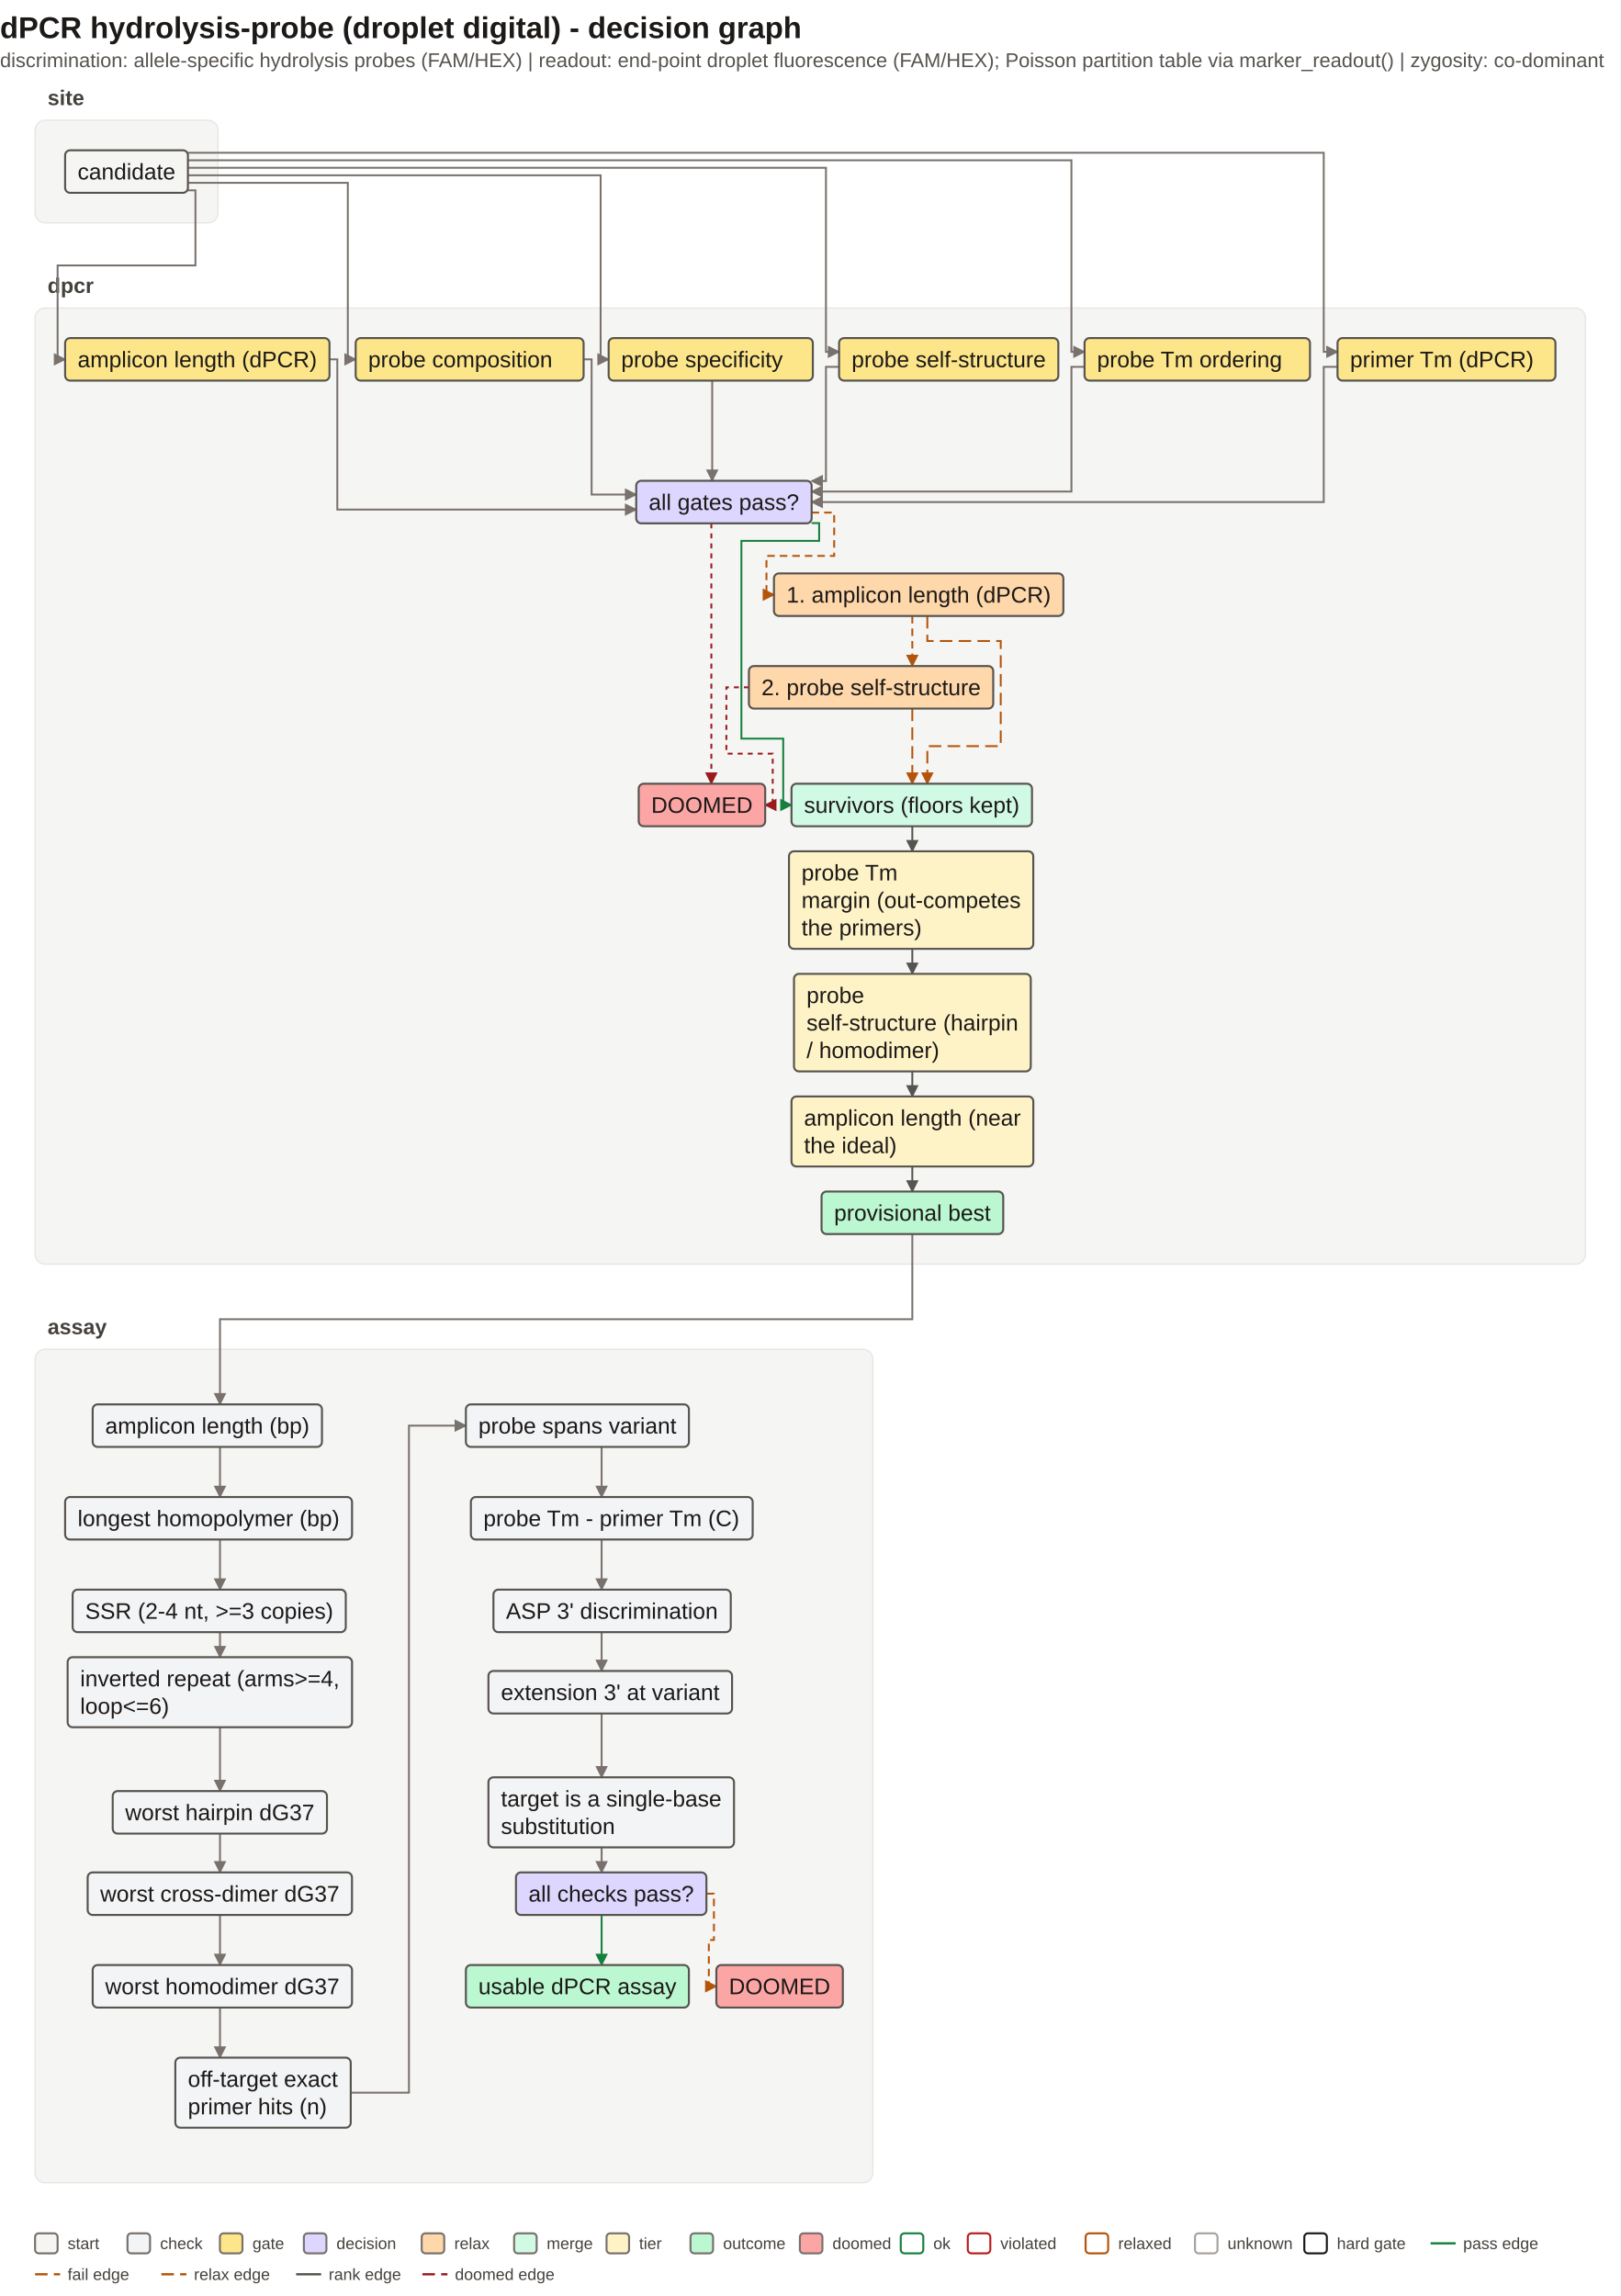
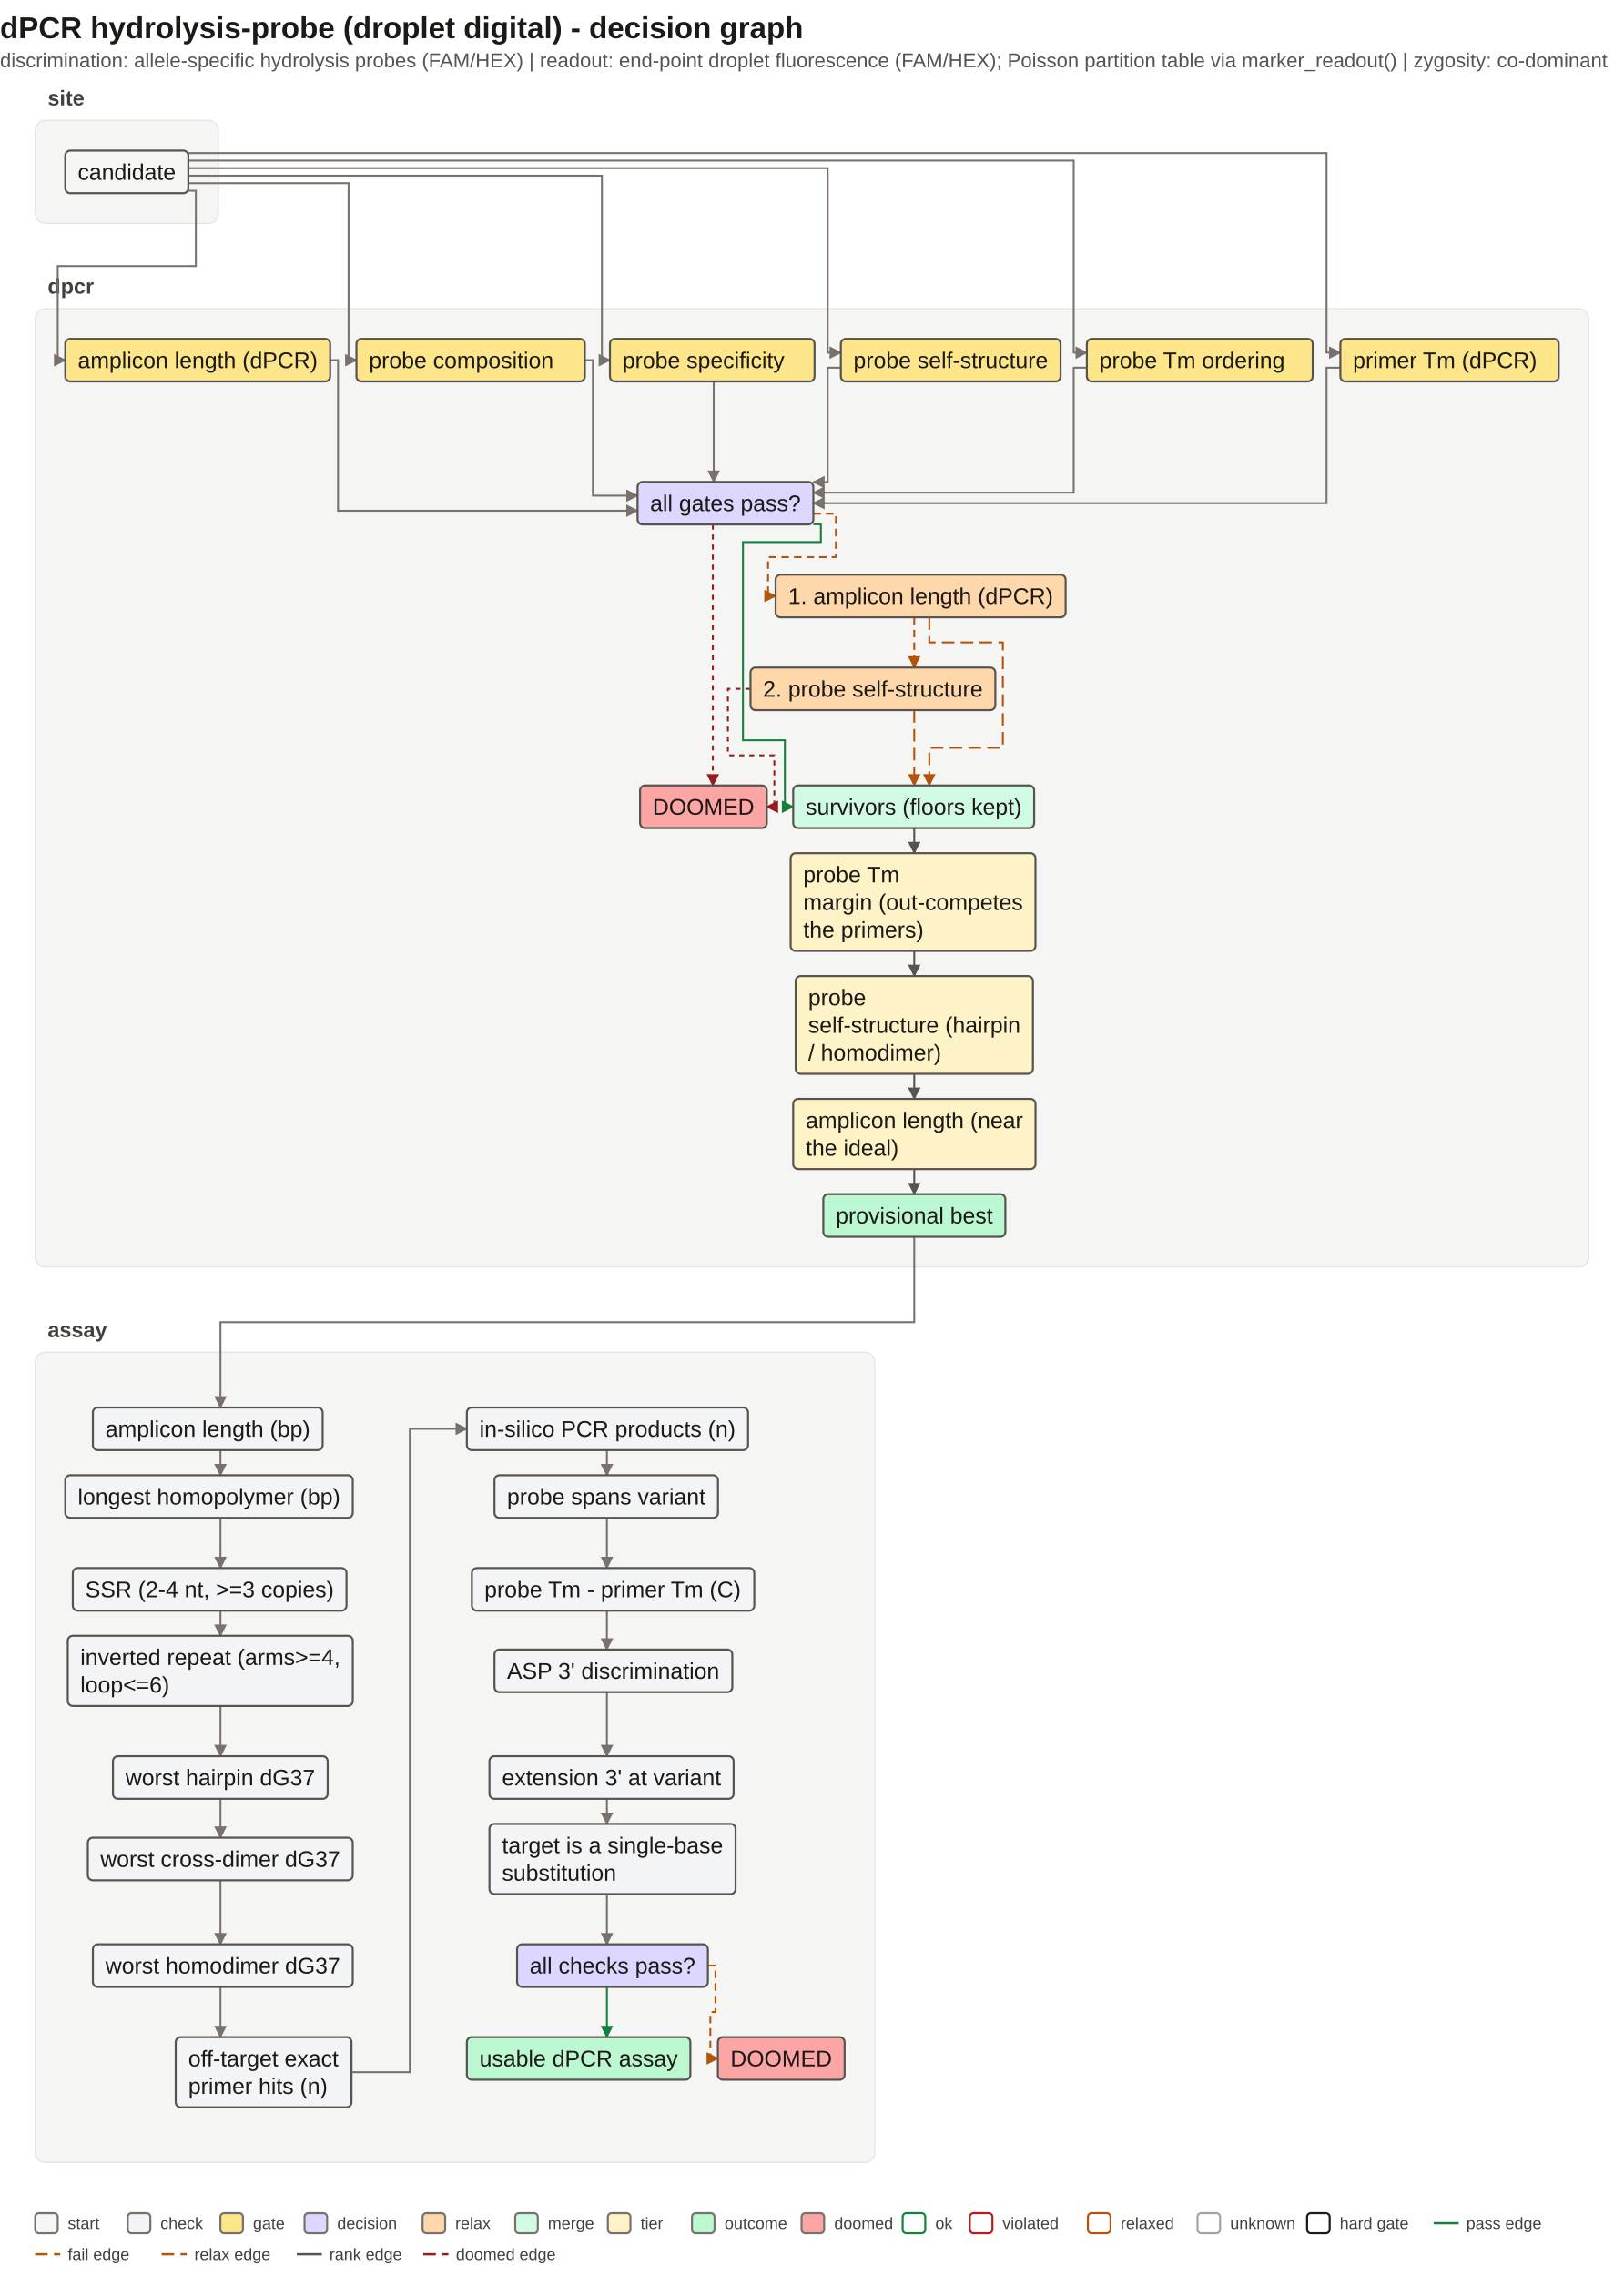
- <svg xmlns="http://www.w3.org/2000/svg" version="1.1" width="647.005" height="916.68" viewBox="0 0 647.005 916.68">
+ <svg xmlns="http://www.w3.org/2000/svg" version="1.1" width="647.005" height="906.68" viewBox="0 0 647.005 906.68">
  <defs>
    <marker id="arrow-flow" viewBox="0 0 10 10" refX="9" refY="5" markerWidth="5" markerHeight="5" markerUnits="userSpaceOnUse" orient="auto-start-reverse">
      <path d="M 0 0 L 10 5 L 0 10 z" fill="#78716C" />
    </marker>
    <marker id="arrow-pass" viewBox="0 0 10 10" refX="9" refY="5" markerWidth="5" markerHeight="5" markerUnits="userSpaceOnUse" orient="auto-start-reverse">
      <path d="M 0 0 L 10 5 L 0 10 z" fill="#15803D" />
    </marker>
    <marker id="arrow-fail" viewBox="0 0 10 10" refX="9" refY="5" markerWidth="5" markerHeight="5" markerUnits="userSpaceOnUse" orient="auto-start-reverse">
      <path d="M 0 0 L 10 5 L 0 10 z" fill="#B45409" />
    </marker>
    <marker id="arrow-relax" viewBox="0 0 10 10" refX="9" refY="5" markerWidth="5" markerHeight="5" markerUnits="userSpaceOnUse" orient="auto-start-reverse">
      <path d="M 0 0 L 10 5 L 0 10 z" fill="#B45309" />
    </marker>
    <marker id="arrow-doomed" viewBox="0 0 10 10" refX="9" refY="5" markerWidth="5" markerHeight="5" markerUnits="userSpaceOnUse" orient="auto-start-reverse">
      <path d="M 0 0 L 10 5 L 0 10 z" fill="#991B1B" />
    </marker>
    <marker id="arrow-check" viewBox="0 0 10 10" refX="9" refY="5" markerWidth="5" markerHeight="5" markerUnits="userSpaceOnUse" orient="auto-start-reverse">
      <path d="M 0 0 L 10 5 L 0 10 z" fill="#78716C" />
    </marker>
    <marker id="arrow-rank" viewBox="0 0 10 10" refX="9" refY="5" markerWidth="5" markerHeight="5" markerUnits="userSpaceOnUse" orient="auto-start-reverse">
      <path d="M 0 0 L 10 5 L 0 10 z" fill="#57534E" />
    </marker>
  </defs>
-   <rect x="0" y="0" width="647.005" height="916.68" fill="#FFFFFF" />
+   <rect x="0" y="0" width="647.005" height="906.68" fill="#FFFFFF" />
  <text x="0" y="15.2" text-anchor="start" font-family="Liberation Sans, Arial, Helvetica, sans-serif" font-size="12" fill="#1C1917" font-weight="bold">
    <tspan x="0" y="15.2">dPCR hydrolysis-probe (droplet digital) - decision graph</tspan>
  </text>
  <text x="0" y="26.8" text-anchor="start" font-family="Liberation Sans, Arial, Helvetica, sans-serif" font-size="8" fill="#57534E">
    <tspan x="0" y="26.8">discrimination: allele-specific hydrolysis probes (FAM/HEX) | readout: end-point droplet fluorescence (FAM/HEX); Poisson partition table via marker_readout() | zygosity: co-dominant</tspan>
  </text>
  <rect x="14" y="48" width="73.032" height="40.98" rx="4" fill="#F5F5F4" stroke="#E7E5E4" stroke-width="0.5" />
  <text x="19" y="41.975" text-anchor="start" font-family="Liberation Sans, Arial, Helvetica, sans-serif" font-size="8.5" fill="#44403C" font-weight="bold">
    <tspan x="19" y="41.975">site</tspan>
  </text>
  <rect x="14" y="122.98" width="619.005" height="381.72" rx="4" fill="#F5F5F4" stroke="#E7E5E4" stroke-width="0.5" />
  <text x="19" y="116.955" text-anchor="start" font-family="Liberation Sans, Arial, Helvetica, sans-serif" font-size="8.5" fill="#44403C" font-weight="bold">
    <tspan x="19" y="116.955">dpcr</tspan>
  </text>
-   <rect x="14" y="538.7" width="334.5" height="332.78" rx="4" fill="#F5F5F4" stroke="#E7E5E4" stroke-width="0.5" />
+   <rect x="14" y="538.7" width="334.5" height="322.78" rx="4" fill="#F5F5F4" stroke="#E7E5E4" stroke-width="0.5" />
  <text x="19" y="532.675" text-anchor="start" font-family="Liberation Sans, Arial, Helvetica, sans-serif" font-size="8.5" fill="#44403C" font-weight="bold">
    <tspan x="19" y="532.675">assay</tspan>
  </text>
  <path d="M75.032 72.99 L138.871 72.99 L138.871 143.47 L142 143.47" fill="none" stroke="#78716C" stroke-width="0.75" stroke-linejoin="miter" stroke-linecap="butt" marker-end="url(#arrow-flow)" />
  <path d="M75.032 69.99 L239.8 69.99 L239.8 143.47 L243 143.47" fill="none" stroke="#78716C" stroke-width="0.75" stroke-linejoin="miter" stroke-linecap="butt" marker-end="url(#arrow-flow)" />
  <path d="M75.032 66.99 L329.76 66.99 L329.76 140.47 L335 140.47" fill="none" stroke="#78716C" stroke-width="0.75" stroke-linejoin="miter" stroke-linecap="butt" marker-end="url(#arrow-flow)" />
  <path d="M75.032 63.99 L427.766 63.99 L427.766 140.47 L433 140.47" fill="none" stroke="#78716C" stroke-width="0.75" stroke-linejoin="miter" stroke-linecap="butt" marker-end="url(#arrow-flow)" />
  <path d="M75.032 60.99 L528.501 60.99 L528.501 140.47 L534 140.47" fill="none" stroke="#78716C" stroke-width="0.75" stroke-linejoin="miter" stroke-linecap="butt" marker-end="url(#arrow-flow)" />
  <path d="M75.032 75.99 L78.032 75.99 L78.032 105.98 L23 105.98 L23 143.47 L26 143.47" fill="none" stroke="#78716C" stroke-width="0.75" stroke-linejoin="miter" stroke-linecap="butt" marker-end="url(#arrow-flow)" />
  <path d="M233 143.47 L236.2 143.47 L236.2 197.45 L254 197.45" fill="none" stroke="#78716C" stroke-width="0.75" stroke-linejoin="miter" stroke-linecap="butt" marker-end="url(#arrow-flow)" />
  <path d="M284.343 151.96 L284.343 191.96" fill="none" stroke="#78716C" stroke-width="0.75" stroke-linejoin="miter" stroke-linecap="butt" marker-end="url(#arrow-flow)" />
  <path d="M335 146.47 L329.76 146.47 L329.76 192.05 L324.038 192.05" fill="none" stroke="#78716C" stroke-width="0.75" stroke-linejoin="miter" stroke-linecap="butt" marker-end="url(#arrow-flow)" />
  <path d="M433 146.47 L427.766 146.47 L427.766 196.25 L324.038 196.25" fill="none" stroke="#78716C" stroke-width="0.75" stroke-linejoin="miter" stroke-linecap="butt" marker-end="url(#arrow-flow)" />
  <path d="M534 146.47 L528.501 146.47 L528.501 200.45 L324.038 200.45" fill="none" stroke="#78716C" stroke-width="0.75" stroke-linejoin="miter" stroke-linecap="butt" marker-end="url(#arrow-flow)" />
  <path d="M131.542 143.47 L134.671 143.47 L134.671 203.45 L254 203.45" fill="none" stroke="#78716C" stroke-width="0.75" stroke-linejoin="miter" stroke-linecap="butt" marker-end="url(#arrow-flow)" />
  <path d="M364.231 245.92 L364.231 265.92" fill="none" stroke="#B45409" stroke-width="0.75" stroke-linejoin="miter" stroke-linecap="butt" stroke-dasharray="3 2" marker-end="url(#arrow-fail)" />
  <path d="M324.038 204.65 L333.038 204.65 L333.038 221.94 L306 221.94 L306 237.43 L309 237.43" fill="none" stroke="#B45409" stroke-width="0.75" stroke-linejoin="miter" stroke-linecap="butt" stroke-dasharray="3 2" marker-end="url(#arrow-fail)" />
  <path d="M370.231 245.92 L370.231 255.92 L399.539 255.92 L399.539 297.9 L370.231 297.9 L370.231 312.9" fill="none" stroke="#B45309" stroke-width="0.75" stroke-linejoin="miter" stroke-linecap="butt" stroke-dasharray="5 2.5" marker-end="url(#arrow-relax)" />
  <path d="M364.231 282.9 L364.231 312.9" fill="none" stroke="#B45309" stroke-width="0.75" stroke-linejoin="miter" stroke-linecap="butt" stroke-dasharray="5 2.5" marker-end="url(#arrow-relax)" />
  <path d="M324.038 208.85 L327.038 208.85 L327.038 215.94 L296 215.94 L296 294.9 L312.7 294.9 L312.7 321.39 L316 321.39" fill="none" stroke="#15803D" stroke-width="0.75" stroke-linejoin="miter" stroke-linecap="butt" marker-end="url(#arrow-pass)" />
  <path d="M364.237 329.88 L364.237 339.88" fill="none" stroke="#57534E" stroke-width="0.75" stroke-linejoin="miter" stroke-linecap="butt" marker-end="url(#arrow-rank)" />
  <path d="M364.237 378.82 L364.237 388.82" fill="none" stroke="#57534E" stroke-width="0.75" stroke-linejoin="miter" stroke-linecap="butt" marker-end="url(#arrow-rank)" />
  <path d="M364.237 427.76 L364.237 437.76" fill="none" stroke="#57534E" stroke-width="0.75" stroke-linejoin="miter" stroke-linecap="butt" marker-end="url(#arrow-rank)" />
  <path d="M364.237 465.72 L364.237 475.72" fill="none" stroke="#57534E" stroke-width="0.75" stroke-linejoin="miter" stroke-linecap="butt" marker-end="url(#arrow-rank)" />
  <path d="M299 274.41 L290 274.41 L290 300.9 L308.5 300.9 L308.5 321.39 L305.5 321.39" fill="none" stroke="#991B1B" stroke-width="0.75" stroke-linejoin="miter" stroke-linecap="butt" stroke-dasharray="2 2" marker-end="url(#arrow-doomed)" />
  <path d="M284 208.94 L284 312.9" fill="none" stroke="#991B1B" stroke-width="0.75" stroke-linejoin="miter" stroke-linecap="butt" stroke-dasharray="2 2" marker-end="url(#arrow-doomed)" />
  <path d="M364.237 492.7 L364.237 526.7 L87.833 526.7 L87.833 560.7" fill="none" stroke="#78716C" stroke-width="0.75" stroke-linejoin="miter" stroke-linecap="butt" marker-end="url(#arrow-check)" />
-   <path d="M87.833 577.68 L87.833 597.68" fill="none" stroke="#78716C" stroke-width="0.75" stroke-linejoin="miter" stroke-linecap="butt" marker-end="url(#arrow-check)" />
-   <path d="M87.833 614.66 L87.833 634.66" fill="none" stroke="#78716C" stroke-width="0.75" stroke-linejoin="miter" stroke-linecap="butt" marker-end="url(#arrow-check)" />
-   <path d="M87.833 651.64 L87.833 661.64" fill="none" stroke="#78716C" stroke-width="0.75" stroke-linejoin="miter" stroke-linecap="butt" marker-end="url(#arrow-check)" />
-   <path d="M87.833 689.6 L87.833 715.09" fill="none" stroke="#78716C" stroke-width="0.75" stroke-linejoin="miter" stroke-linecap="butt" marker-end="url(#arrow-check)" />
-   <path d="M87.833 732.07 L87.833 747.56" fill="none" stroke="#78716C" stroke-width="0.75" stroke-linejoin="miter" stroke-linecap="butt" marker-end="url(#arrow-check)" />
-   <path d="M87.833 764.54 L87.833 784.54" fill="none" stroke="#78716C" stroke-width="0.75" stroke-linejoin="miter" stroke-linecap="butt" marker-end="url(#arrow-check)" />
-   <path d="M87.833 801.52 L87.833 821.52" fill="none" stroke="#78716C" stroke-width="0.75" stroke-linejoin="miter" stroke-linecap="butt" marker-end="url(#arrow-check)" />
-   <path d="M140.029 835.5 L163.276 835.5 L163.276 569.19 L186 569.19" fill="none" stroke="#78716C" stroke-width="0.75" stroke-linejoin="miter" stroke-linecap="butt" marker-end="url(#arrow-check)" />
-   <path d="M240.193 577.68 L240.193 597.68" fill="none" stroke="#78716C" stroke-width="0.75" stroke-linejoin="miter" stroke-linecap="butt" marker-end="url(#arrow-check)" />
-   <path d="M240.193 614.66 L240.193 634.66" fill="none" stroke="#78716C" stroke-width="0.75" stroke-linejoin="miter" stroke-linecap="butt" marker-end="url(#arrow-check)" />
-   <path d="M240.193 651.64 L240.193 667.13" fill="none" stroke="#78716C" stroke-width="0.75" stroke-linejoin="miter" stroke-linecap="butt" marker-end="url(#arrow-check)" />
-   <path d="M240.193 684.11 L240.193 709.6" fill="none" stroke="#78716C" stroke-width="0.75" stroke-linejoin="miter" stroke-linecap="butt" marker-end="url(#arrow-check)" />
-   <path d="M240.193 737.56 L240.193 747.56" fill="none" stroke="#78716C" stroke-width="0.75" stroke-linejoin="miter" stroke-linecap="butt" marker-end="url(#arrow-check)" />
-   <path d="M240.193 764.54 L240.193 784.54" fill="none" stroke="#15803D" stroke-width="0.75" stroke-linejoin="miter" stroke-linecap="butt" marker-end="url(#arrow-pass)" />
-   <path d="M282.032 756.05 L285.032 756.05 L285.032 774.54 L283 774.54 L283 793.03 L286 793.03" fill="none" stroke="#B45409" stroke-width="0.75" stroke-linejoin="miter" stroke-linecap="butt" stroke-dasharray="3 2" marker-end="url(#arrow-fail)" />
+   <path d="M87.833 577.68 L87.833 587.68" fill="none" stroke="#78716C" stroke-width="0.75" stroke-linejoin="miter" stroke-linecap="butt" marker-end="url(#arrow-check)" />
+   <path d="M87.833 604.66 L87.833 624.66" fill="none" stroke="#78716C" stroke-width="0.75" stroke-linejoin="miter" stroke-linecap="butt" marker-end="url(#arrow-check)" />
+   <path d="M87.833 641.64 L87.833 651.64" fill="none" stroke="#78716C" stroke-width="0.75" stroke-linejoin="miter" stroke-linecap="butt" marker-end="url(#arrow-check)" />
+   <path d="M87.833 679.6 L87.833 699.6" fill="none" stroke="#78716C" stroke-width="0.75" stroke-linejoin="miter" stroke-linecap="butt" marker-end="url(#arrow-check)" />
+   <path d="M87.833 716.58 L87.833 732.07" fill="none" stroke="#78716C" stroke-width="0.75" stroke-linejoin="miter" stroke-linecap="butt" marker-end="url(#arrow-check)" />
+   <path d="M87.833 749.05 L87.833 774.54" fill="none" stroke="#78716C" stroke-width="0.75" stroke-linejoin="miter" stroke-linecap="butt" marker-end="url(#arrow-check)" />
+   <path d="M87.833 791.52 L87.833 811.52" fill="none" stroke="#78716C" stroke-width="0.75" stroke-linejoin="miter" stroke-linecap="butt" marker-end="url(#arrow-check)" />
+   <path d="M140.029 825.5 L163.276 825.5 L163.276 569.19 L186 569.19" fill="none" stroke="#78716C" stroke-width="0.75" stroke-linejoin="miter" stroke-linecap="butt" marker-end="url(#arrow-check)" />
+   <path d="M241.795 577.68 L241.795 587.68" fill="none" stroke="#78716C" stroke-width="0.75" stroke-linejoin="miter" stroke-linecap="butt" marker-end="url(#arrow-check)" />
+   <path d="M241.795 604.66 L241.795 624.66" fill="none" stroke="#78716C" stroke-width="0.75" stroke-linejoin="miter" stroke-linecap="butt" marker-end="url(#arrow-check)" />
+   <path d="M241.795 641.64 L241.795 657.13" fill="none" stroke="#78716C" stroke-width="0.75" stroke-linejoin="miter" stroke-linecap="butt" marker-end="url(#arrow-check)" />
+   <path d="M241.795 674.11 L241.795 699.6" fill="none" stroke="#78716C" stroke-width="0.75" stroke-linejoin="miter" stroke-linecap="butt" marker-end="url(#arrow-check)" />
+   <path d="M241.795 716.58 L241.795 726.58" fill="none" stroke="#78716C" stroke-width="0.75" stroke-linejoin="miter" stroke-linecap="butt" marker-end="url(#arrow-check)" />
+   <path d="M241.795 754.54 L241.795 774.54" fill="none" stroke="#78716C" stroke-width="0.75" stroke-linejoin="miter" stroke-linecap="butt" marker-end="url(#arrow-check)" />
+   <path d="M241.795 791.52 L241.795 811.52" fill="none" stroke="#15803D" stroke-width="0.75" stroke-linejoin="miter" stroke-linecap="butt" marker-end="url(#arrow-pass)" />
+   <path d="M282.032 783.03 L285.032 783.03 L285.032 801.52 L283 801.52 L283 820.01 L286 820.01" fill="none" stroke="#B45409" stroke-width="0.75" stroke-linejoin="miter" stroke-linecap="butt" stroke-dasharray="3 2" marker-end="url(#arrow-fail)" />
  <rect x="26" y="60" width="49.032" height="16.98" rx="2" fill="#F5F5F4" stroke="#57534E" stroke-width="0.8" />
  <text x="31" y="71.64" text-anchor="start" font-family="Liberation Sans, Arial, Helvetica, sans-serif" font-size="9" fill="#1C1917">
    <tspan x="31" y="71.64">candidate</tspan>
  </text>
  <rect x="142" y="134.98" width="91" height="16.98" rx="2" fill="#FDE68A" stroke="#57534E" stroke-width="0.8" />
  <text x="147" y="146.62" text-anchor="start" font-family="Liberation Sans, Arial, Helvetica, sans-serif" font-size="9" fill="#1C1917">
    <tspan x="147" y="146.62">probe composition</tspan>
  </text>
  <rect x="243" y="134.98" width="81.521" height="16.98" rx="2" fill="#FDE68A" stroke="#57534E" stroke-width="0.8" />
  <text x="248" y="146.62" text-anchor="start" font-family="Liberation Sans, Arial, Helvetica, sans-serif" font-size="9" fill="#1C1917">
    <tspan x="248" y="146.62">probe specificity</tspan>
  </text>
  <rect x="335" y="134.98" width="87.533" height="16.98" rx="2" fill="#FDE68A" stroke="#57534E" stroke-width="0.8" />
  <text x="340" y="146.62" text-anchor="start" font-family="Liberation Sans, Arial, Helvetica, sans-serif" font-size="9" fill="#1C1917">
    <tspan x="340" y="146.62">probe self-structure</tspan>
  </text>
  <rect x="433" y="134.98" width="90.002" height="16.98" rx="2" fill="#FDE68A" stroke="#57534E" stroke-width="0.8" />
  <text x="438" y="146.62" text-anchor="start" font-family="Liberation Sans, Arial, Helvetica, sans-serif" font-size="9" fill="#1C1917">
    <tspan x="438" y="146.62">probe Tm ordering</tspan>
  </text>
  <rect x="534" y="134.98" width="87.005" height="16.98" rx="2" fill="#FDE68A" stroke="#57534E" stroke-width="0.8" />
  <text x="539" y="146.62" text-anchor="start" font-family="Liberation Sans, Arial, Helvetica, sans-serif" font-size="9" fill="#1C1917">
    <tspan x="539" y="146.62">primer Tm (dPCR)</tspan>
  </text>
  <rect x="26" y="134.98" width="105.542" height="16.98" rx="2" fill="#FDE68A" stroke="#57534E" stroke-width="0.8" />
  <text x="31" y="146.62" text-anchor="start" font-family="Liberation Sans, Arial, Helvetica, sans-serif" font-size="9" fill="#1C1917">
    <tspan x="31" y="146.62">amplicon length (dPCR)</tspan>
  </text>
  <rect x="254" y="191.96" width="70.038" height="16.98" rx="2" fill="#DDD6FE" stroke="#57534E" stroke-width="0.8" />
  <text x="259" y="203.6" text-anchor="start" font-family="Liberation Sans, Arial, Helvetica, sans-serif" font-size="9" fill="#1C1917">
    <tspan x="259" y="203.6">all gates pass?</tspan>
  </text>
  <rect x="309" y="228.94" width="115.548" height="16.98" rx="2" fill="#FED7AA" stroke="#57534E" stroke-width="0.8" />
  <text x="314" y="240.58" text-anchor="start" font-family="Liberation Sans, Arial, Helvetica, sans-serif" font-size="9" fill="#1C1917">
    <tspan x="314" y="240.58">1. amplicon length (dPCR)</tspan>
  </text>
  <rect x="299" y="265.92" width="97.539" height="16.98" rx="2" fill="#FED7AA" stroke="#57534E" stroke-width="0.8" />
  <text x="304" y="277.56" text-anchor="start" font-family="Liberation Sans, Arial, Helvetica, sans-serif" font-size="9" fill="#1C1917">
    <tspan x="304" y="277.56">2. probe self-structure</tspan>
  </text>
  <rect x="316" y="312.9" width="96.019" height="16.98" rx="2" fill="#D1FAE5" stroke="#57534E" stroke-width="0.8" />
  <text x="321" y="324.54" text-anchor="start" font-family="Liberation Sans, Arial, Helvetica, sans-serif" font-size="9" fill="#1C1917">
    <tspan x="321" y="324.54">survivors (floors kept)</tspan>
  </text>
  <rect x="315" y="339.88" width="97.535" height="38.94" rx="2" fill="#FEF3C7" stroke="#57534E" stroke-width="0.8" />
  <text x="320" y="351.52" text-anchor="start" font-family="Liberation Sans, Arial, Helvetica, sans-serif" font-size="9" fill="#1C1917">
    <tspan x="320" y="351.52">probe Tm</tspan>
    <tspan x="320" y="362.5">margin (out-competes</tspan>
    <tspan x="320" y="373.48">the primers)</tspan>
  </text>
  <rect x="317" y="388.82" width="94.529" height="38.94" rx="2" fill="#FEF3C7" stroke="#57534E" stroke-width="0.8" />
  <text x="322" y="400.46" text-anchor="start" font-family="Liberation Sans, Arial, Helvetica, sans-serif" font-size="9" fill="#1C1917">
    <tspan x="322" y="400.46">probe</tspan>
    <tspan x="322" y="411.44">self-structure (hairpin</tspan>
    <tspan x="322" y="422.42">/ homodimer)</tspan>
  </text>
  <rect x="316" y="437.76" width="96.55" height="27.96" rx="2" fill="#FEF3C7" stroke="#57534E" stroke-width="0.8" />
  <text x="321" y="449.4" text-anchor="start" font-family="Liberation Sans, Arial, Helvetica, sans-serif" font-size="9" fill="#1C1917">
    <tspan x="321" y="449.4">amplicon length (near</tspan>
    <tspan x="321" y="460.38">the ideal)</tspan>
  </text>
  <rect x="328" y="475.72" width="72.534" height="16.98" rx="2" fill="#BBF7D0" stroke="#57534E" stroke-width="0.8" />
  <text x="333" y="487.36" text-anchor="start" font-family="Liberation Sans, Arial, Helvetica, sans-serif" font-size="9" fill="#1C1917">
    <tspan x="333" y="487.36">provisional best</tspan>
  </text>
  <rect x="255" y="312.9" width="50.5" height="16.98" rx="2" fill="#FCA5A5" stroke="#57534E" stroke-width="0.8" />
  <text x="260" y="324.54" text-anchor="start" font-family="Liberation Sans, Arial, Helvetica, sans-serif" font-size="9" fill="#1C1917">
    <tspan x="260" y="324.54">DOOMED</tspan>
  </text>
  <rect x="37" y="560.7" width="91.545" height="16.98" rx="2" fill="#F3F4F6" stroke="#57534E" stroke-width="0.8" />
  <text x="42" y="572.34" text-anchor="start" font-family="Liberation Sans, Arial, Helvetica, sans-serif" font-size="9" fill="#1C1917">
    <tspan x="42" y="572.34">amplicon length (bp)</tspan>
  </text>
-   <rect x="26" y="597.68" width="114.55" height="16.98" rx="2" fill="#F3F4F6" stroke="#57534E" stroke-width="0.8" />
-   <text x="31" y="609.32" text-anchor="start" font-family="Liberation Sans, Arial, Helvetica, sans-serif" font-size="9" fill="#1C1917">
-     <tspan x="31" y="609.32">longest homopolymer (bp)</tspan>
-   </text>
-   <rect x="29" y="634.66" width="109.048" height="16.98" rx="2" fill="#F3F4F6" stroke="#57534E" stroke-width="0.8" />
-   <text x="34" y="646.3" text-anchor="start" font-family="Liberation Sans, Arial, Helvetica, sans-serif" font-size="9" fill="#1C1917">
-     <tspan x="34" y="646.3">SSR (2-4 nt, &gt;=3 copies)</tspan>
-   </text>
-   <rect x="27" y="661.64" width="113.553" height="27.96" rx="2" fill="#F3F4F6" stroke="#57534E" stroke-width="0.8" />
-   <text x="32" y="673.28" text-anchor="start" font-family="Liberation Sans, Arial, Helvetica, sans-serif" font-size="9" fill="#1C1917">
-     <tspan x="32" y="673.28">inverted repeat (arms&gt;=4,</tspan>
-     <tspan x="32" y="684.26">loop&lt;=6)</tspan>
-   </text>
-   <rect x="45" y="715.09" width="85.538" height="16.98" rx="2" fill="#F3F4F6" stroke="#57534E" stroke-width="0.8" />
-   <text x="50" y="726.73" text-anchor="start" font-family="Liberation Sans, Arial, Helvetica, sans-serif" font-size="9" fill="#1C1917">
-     <tspan x="50" y="726.73">worst hairpin dG37</tspan>
-   </text>
-   <rect x="35" y="747.56" width="105.524" height="16.98" rx="2" fill="#F3F4F6" stroke="#57534E" stroke-width="0.8" />
-   <text x="40" y="759.2" text-anchor="start" font-family="Liberation Sans, Arial, Helvetica, sans-serif" font-size="9" fill="#1C1917">
-     <tspan x="40" y="759.2">worst cross-dimer dG37</tspan>
-   </text>
-   <rect x="37" y="784.54" width="103.538" height="16.98" rx="2" fill="#F3F4F6" stroke="#57534E" stroke-width="0.8" />
-   <text x="42" y="796.18" text-anchor="start" font-family="Liberation Sans, Arial, Helvetica, sans-serif" font-size="9" fill="#1C1917">
-     <tspan x="42" y="796.18">worst homodimer dG37</tspan>
-   </text>
-   <rect x="70" y="821.52" width="70.029" height="27.96" rx="2" fill="#F3F4F6" stroke="#57534E" stroke-width="0.8" />
-   <text x="75" y="833.16" text-anchor="start" font-family="Liberation Sans, Arial, Helvetica, sans-serif" font-size="9" fill="#1C1917">
-     <tspan x="75" y="833.16">off-target exact</tspan>
-     <tspan x="75" y="844.14">primer hits (n)</tspan>
-   </text>
-   <rect x="186" y="560.7" width="89.049" height="16.98" rx="2" fill="#F3F4F6" stroke="#57534E" stroke-width="0.8" />
+   <rect x="26" y="587.68" width="114.55" height="16.98" rx="2" fill="#F3F4F6" stroke="#57534E" stroke-width="0.8" />
+   <text x="31" y="599.32" text-anchor="start" font-family="Liberation Sans, Arial, Helvetica, sans-serif" font-size="9" fill="#1C1917">
+     <tspan x="31" y="599.32">longest homopolymer (bp)</tspan>
+   </text>
+   <rect x="29" y="624.66" width="109.048" height="16.98" rx="2" fill="#F3F4F6" stroke="#57534E" stroke-width="0.8" />
+   <text x="34" y="636.3" text-anchor="start" font-family="Liberation Sans, Arial, Helvetica, sans-serif" font-size="9" fill="#1C1917">
+     <tspan x="34" y="636.3">SSR (2-4 nt, &gt;=3 copies)</tspan>
+   </text>
+   <rect x="27" y="651.64" width="113.553" height="27.96" rx="2" fill="#F3F4F6" stroke="#57534E" stroke-width="0.8" />
+   <text x="32" y="663.28" text-anchor="start" font-family="Liberation Sans, Arial, Helvetica, sans-serif" font-size="9" fill="#1C1917">
+     <tspan x="32" y="663.28">inverted repeat (arms&gt;=4,</tspan>
+     <tspan x="32" y="674.26">loop&lt;=6)</tspan>
+   </text>
+   <rect x="45" y="699.6" width="85.538" height="16.98" rx="2" fill="#F3F4F6" stroke="#57534E" stroke-width="0.8" />
+   <text x="50" y="711.24" text-anchor="start" font-family="Liberation Sans, Arial, Helvetica, sans-serif" font-size="9" fill="#1C1917">
+     <tspan x="50" y="711.24">worst hairpin dG37</tspan>
+   </text>
+   <rect x="35" y="732.07" width="105.524" height="16.98" rx="2" fill="#F3F4F6" stroke="#57534E" stroke-width="0.8" />
+   <text x="40" y="743.71" text-anchor="start" font-family="Liberation Sans, Arial, Helvetica, sans-serif" font-size="9" fill="#1C1917">
+     <tspan x="40" y="743.71">worst cross-dimer dG37</tspan>
+   </text>
+   <rect x="37" y="774.54" width="103.538" height="16.98" rx="2" fill="#F3F4F6" stroke="#57534E" stroke-width="0.8" />
+   <text x="42" y="786.18" text-anchor="start" font-family="Liberation Sans, Arial, Helvetica, sans-serif" font-size="9" fill="#1C1917">
+     <tspan x="42" y="786.18">worst homodimer dG37</tspan>
+   </text>
+   <rect x="70" y="811.52" width="70.029" height="27.96" rx="2" fill="#F3F4F6" stroke="#57534E" stroke-width="0.8" />
+   <text x="75" y="823.16" text-anchor="start" font-family="Liberation Sans, Arial, Helvetica, sans-serif" font-size="9" fill="#1C1917">
+     <tspan x="75" y="823.16">off-target exact</tspan>
+     <tspan x="75" y="834.14">primer hits (n)</tspan>
+   </text>
+   <rect x="186" y="560.7" width="112.028" height="16.98" rx="2" fill="#F3F4F6" stroke="#57534E" stroke-width="0.8" />
  <text x="191" y="572.34" text-anchor="start" font-family="Liberation Sans, Arial, Helvetica, sans-serif" font-size="9" fill="#1C1917">
-     <tspan x="191" y="572.34">probe spans variant</tspan>
-   </text>
-   <rect x="188" y="597.68" width="112.502" height="16.98" rx="2" fill="#F3F4F6" stroke="#57534E" stroke-width="0.8" />
-   <text x="193" y="609.32" text-anchor="start" font-family="Liberation Sans, Arial, Helvetica, sans-serif" font-size="9" fill="#1C1917">
-     <tspan x="193" y="609.32">probe Tm - primer Tm (C)</tspan>
-   </text>
-   <rect x="197" y="634.66" width="94.753" height="16.98" rx="2" fill="#F3F4F6" stroke="#57534E" stroke-width="0.8" />
-   <text x="202" y="646.3" text-anchor="start" font-family="Liberation Sans, Arial, Helvetica, sans-serif" font-size="9" fill="#1C1917">
-     <tspan x="202" y="646.3">ASP 3' discrimination</tspan>
-   </text>
-   <rect x="195" y="667.13" width="97.271" height="16.98" rx="2" fill="#F3F4F6" stroke="#57534E" stroke-width="0.8" />
-   <text x="200" y="678.77" text-anchor="start" font-family="Liberation Sans, Arial, Helvetica, sans-serif" font-size="9" fill="#1C1917">
-     <tspan x="200" y="678.77">extension 3' at variant</tspan>
-   </text>
-   <rect x="195" y="709.6" width="98.049" height="27.96" rx="2" fill="#F3F4F6" stroke="#57534E" stroke-width="0.8" />
-   <text x="200" y="721.24" text-anchor="start" font-family="Liberation Sans, Arial, Helvetica, sans-serif" font-size="9" fill="#1C1917">
-     <tspan x="200" y="721.24">target is a single-base</tspan>
-     <tspan x="200" y="732.22">substitution</tspan>
-   </text>
-   <rect x="206" y="747.56" width="76.032" height="16.98" rx="2" fill="#DDD6FE" stroke="#57534E" stroke-width="0.8" />
-   <text x="211" y="759.2" text-anchor="start" font-family="Liberation Sans, Arial, Helvetica, sans-serif" font-size="9" fill="#1C1917">
-     <tspan x="211" y="759.2">all checks pass?</tspan>
-   </text>
-   <rect x="186" y="784.54" width="89.04" height="16.98" rx="2" fill="#BBF7D0" stroke="#57534E" stroke-width="0.8" />
-   <text x="191" y="796.18" text-anchor="start" font-family="Liberation Sans, Arial, Helvetica, sans-serif" font-size="9" fill="#1C1917">
-     <tspan x="191" y="796.18">usable dPCR assay</tspan>
-   </text>
-   <rect x="286" y="784.54" width="50.5" height="16.98" rx="2" fill="#FCA5A5" stroke="#57534E" stroke-width="0.8" />
-   <text x="291" y="796.18" text-anchor="start" font-family="Liberation Sans, Arial, Helvetica, sans-serif" font-size="9" fill="#1C1917">
-     <tspan x="291" y="796.18">DOOMED</tspan>
-   </text>
-   <rect x="14" y="891.655" width="9" height="8" rx="1.5" fill="#F5F5F4" stroke="#78716C" stroke-width="0.8" />
-   <text x="27" y="897.93" text-anchor="start" font-family="Liberation Sans, Arial, Helvetica, sans-serif" font-size="6.5" fill="#44403C">
-     <tspan x="27" y="897.93">start</tspan>
-   </text>
-   <rect x="50.9" y="891.655" width="9" height="8" rx="1.5" fill="#F3F4F6" stroke="#78716C" stroke-width="0.8" />
-   <text x="63.9" y="897.93" text-anchor="start" font-family="Liberation Sans, Arial, Helvetica, sans-serif" font-size="6.5" fill="#44403C">
-     <tspan x="63.9" y="897.93">check</tspan>
-   </text>
-   <rect x="87.8" y="891.655" width="9" height="8" rx="1.5" fill="#FDE68A" stroke="#78716C" stroke-width="0.8" />
-   <text x="100.8" y="897.93" text-anchor="start" font-family="Liberation Sans, Arial, Helvetica, sans-serif" font-size="6.5" fill="#44403C">
-     <tspan x="100.8" y="897.93">gate</tspan>
-   </text>
-   <rect x="121.32" y="891.655" width="9" height="8" rx="1.5" fill="#DDD6FE" stroke="#78716C" stroke-width="0.8" />
-   <text x="134.32" y="897.93" text-anchor="start" font-family="Liberation Sans, Arial, Helvetica, sans-serif" font-size="6.5" fill="#44403C">
-     <tspan x="134.32" y="897.93">decision</tspan>
-   </text>
-   <rect x="168.36" y="891.655" width="9" height="8" rx="1.5" fill="#FED7AA" stroke="#78716C" stroke-width="0.8" />
-   <text x="181.36" y="897.93" text-anchor="start" font-family="Liberation Sans, Arial, Helvetica, sans-serif" font-size="6.5" fill="#44403C">
-     <tspan x="181.36" y="897.93">relax</tspan>
-   </text>
-   <rect x="205.26" y="891.655" width="9" height="8" rx="1.5" fill="#D1FAE5" stroke="#78716C" stroke-width="0.8" />
-   <text x="218.26" y="897.93" text-anchor="start" font-family="Liberation Sans, Arial, Helvetica, sans-serif" font-size="6.5" fill="#44403C">
-     <tspan x="218.26" y="897.93">merge</tspan>
-   </text>
-   <rect x="242.16" y="891.655" width="9" height="8" rx="1.5" fill="#FEF3C7" stroke="#78716C" stroke-width="0.8" />
-   <text x="255.16" y="897.93" text-anchor="start" font-family="Liberation Sans, Arial, Helvetica, sans-serif" font-size="6.5" fill="#44403C">
-     <tspan x="255.16" y="897.93">tier</tspan>
-   </text>
-   <rect x="275.68" y="891.655" width="9" height="8" rx="1.5" fill="#BBF7D0" stroke="#78716C" stroke-width="0.8" />
-   <text x="288.68" y="897.93" text-anchor="start" font-family="Liberation Sans, Arial, Helvetica, sans-serif" font-size="6.5" fill="#44403C">
-     <tspan x="288.68" y="897.93">outcome</tspan>
-   </text>
-   <rect x="319.34" y="891.655" width="9" height="8" rx="1.5" fill="#FCA5A5" stroke="#78716C" stroke-width="0.8" />
-   <text x="332.34" y="897.93" text-anchor="start" font-family="Liberation Sans, Arial, Helvetica, sans-serif" font-size="6.5" fill="#44403C">
-     <tspan x="332.34" y="897.93">doomed</tspan>
-   </text>
-   <rect x="359.62" y="891.655" width="9" height="8" rx="1.5" fill="none" stroke="#15803D" stroke-width="0.8" />
-   <text x="372.62" y="897.93" text-anchor="start" font-family="Liberation Sans, Arial, Helvetica, sans-serif" font-size="6.5" fill="#44403C">
-     <tspan x="372.62" y="897.93">ok</tspan>
-   </text>
-   <rect x="386.38" y="891.655" width="9" height="8" rx="1.5" fill="none" stroke="#B91C1C" stroke-width="0.8" />
-   <text x="399.38" y="897.93" text-anchor="start" font-family="Liberation Sans, Arial, Helvetica, sans-serif" font-size="6.5" fill="#44403C">
-     <tspan x="399.38" y="897.93">violated</tspan>
-   </text>
-   <rect x="433.42" y="891.655" width="9" height="8" rx="1.5" fill="none" stroke="#B45309" stroke-width="0.8" />
-   <text x="446.42" y="897.93" text-anchor="start" font-family="Liberation Sans, Arial, Helvetica, sans-serif" font-size="6.5" fill="#44403C">
-     <tspan x="446.42" y="897.93">relaxed</tspan>
-   </text>
-   <rect x="477.08" y="891.655" width="9" height="8" rx="1.5" fill="none" stroke="#A8A29E" stroke-width="0.8" />
-   <text x="490.08" y="897.93" text-anchor="start" font-family="Liberation Sans, Arial, Helvetica, sans-serif" font-size="6.5" fill="#44403C">
-     <tspan x="490.08" y="897.93">unknown</tspan>
-   </text>
-   <rect x="520.74" y="891.655" width="9" height="8" rx="1.5" fill="none" stroke="#1C1917" stroke-width="0.8" />
-   <text x="533.74" y="897.93" text-anchor="start" font-family="Liberation Sans, Arial, Helvetica, sans-serif" font-size="6.5" fill="#44403C">
-     <tspan x="533.74" y="897.93">hard gate</tspan>
-   </text>
-   <line x1="571.16" y1="895.655" x2="581.16" y2="895.655" stroke="#15803D" stroke-width="0.9" />
-   <text x="584.16" y="897.93" text-anchor="start" font-family="Liberation Sans, Arial, Helvetica, sans-serif" font-size="6.5" fill="#44403C">
-     <tspan x="584.16" y="897.93">pass edge</tspan>
-   </text>
-   <line x1="14" y1="908.005" x2="24" y2="908.005" stroke="#B45409" stroke-width="0.9" stroke-dasharray="5 2.5" />
-   <text x="27" y="910.28" text-anchor="start" font-family="Liberation Sans, Arial, Helvetica, sans-serif" font-size="6.5" fill="#44403C">
-     <tspan x="27" y="910.28">fail edge</tspan>
-   </text>
-   <line x1="64.42" y1="908.005" x2="74.42" y2="908.005" stroke="#B45309" stroke-width="0.9" stroke-dasharray="5 2.5" />
-   <text x="77.42" y="910.28" text-anchor="start" font-family="Liberation Sans, Arial, Helvetica, sans-serif" font-size="6.5" fill="#44403C">
-     <tspan x="77.42" y="910.28">relax edge</tspan>
-   </text>
-   <line x1="118.22" y1="908.005" x2="128.22" y2="908.005" stroke="#57534E" stroke-width="0.9" />
-   <text x="131.22" y="910.28" text-anchor="start" font-family="Liberation Sans, Arial, Helvetica, sans-serif" font-size="6.5" fill="#44403C">
-     <tspan x="131.22" y="910.28">rank edge</tspan>
-   </text>
-   <line x1="168.64" y1="908.005" x2="178.64" y2="908.005" stroke="#991B1B" stroke-width="0.9" stroke-dasharray="5 2.5" />
-   <text x="181.64" y="910.28" text-anchor="start" font-family="Liberation Sans, Arial, Helvetica, sans-serif" font-size="6.5" fill="#44403C">
-     <tspan x="181.64" y="910.28">doomed edge</tspan>
+     <tspan x="191" y="572.34">in-silico PCR products (n)</tspan>
+   </text>
+   <rect x="197" y="587.68" width="89.049" height="16.98" rx="2" fill="#F3F4F6" stroke="#57534E" stroke-width="0.8" />
+   <text x="202" y="599.32" text-anchor="start" font-family="Liberation Sans, Arial, Helvetica, sans-serif" font-size="9" fill="#1C1917">
+     <tspan x="202" y="599.32">probe spans variant</tspan>
+   </text>
+   <rect x="188" y="624.66" width="112.502" height="16.98" rx="2" fill="#F3F4F6" stroke="#57534E" stroke-width="0.8" />
+   <text x="193" y="636.3" text-anchor="start" font-family="Liberation Sans, Arial, Helvetica, sans-serif" font-size="9" fill="#1C1917">
+     <tspan x="193" y="636.3">probe Tm - primer Tm (C)</tspan>
+   </text>
+   <rect x="197" y="657.13" width="94.753" height="16.98" rx="2" fill="#F3F4F6" stroke="#57534E" stroke-width="0.8" />
+   <text x="202" y="668.77" text-anchor="start" font-family="Liberation Sans, Arial, Helvetica, sans-serif" font-size="9" fill="#1C1917">
+     <tspan x="202" y="668.77">ASP 3' discrimination</tspan>
+   </text>
+   <rect x="195" y="699.6" width="97.271" height="16.98" rx="2" fill="#F3F4F6" stroke="#57534E" stroke-width="0.8" />
+   <text x="200" y="711.24" text-anchor="start" font-family="Liberation Sans, Arial, Helvetica, sans-serif" font-size="9" fill="#1C1917">
+     <tspan x="200" y="711.24">extension 3' at variant</tspan>
+   </text>
+   <rect x="195" y="726.58" width="98.049" height="27.96" rx="2" fill="#F3F4F6" stroke="#57534E" stroke-width="0.8" />
+   <text x="200" y="738.22" text-anchor="start" font-family="Liberation Sans, Arial, Helvetica, sans-serif" font-size="9" fill="#1C1917">
+     <tspan x="200" y="738.22">target is a single-base</tspan>
+     <tspan x="200" y="749.2">substitution</tspan>
+   </text>
+   <rect x="206" y="774.54" width="76.032" height="16.98" rx="2" fill="#DDD6FE" stroke="#57534E" stroke-width="0.8" />
+   <text x="211" y="786.18" text-anchor="start" font-family="Liberation Sans, Arial, Helvetica, sans-serif" font-size="9" fill="#1C1917">
+     <tspan x="211" y="786.18">all checks pass?</tspan>
+   </text>
+   <rect x="186" y="811.52" width="89.04" height="16.98" rx="2" fill="#BBF7D0" stroke="#57534E" stroke-width="0.8" />
+   <text x="191" y="823.16" text-anchor="start" font-family="Liberation Sans, Arial, Helvetica, sans-serif" font-size="9" fill="#1C1917">
+     <tspan x="191" y="823.16">usable dPCR assay</tspan>
+   </text>
+   <rect x="286" y="811.52" width="50.5" height="16.98" rx="2" fill="#FCA5A5" stroke="#57534E" stroke-width="0.8" />
+   <text x="291" y="823.16" text-anchor="start" font-family="Liberation Sans, Arial, Helvetica, sans-serif" font-size="9" fill="#1C1917">
+     <tspan x="291" y="823.16">DOOMED</tspan>
+   </text>
+   <rect x="14" y="881.655" width="9" height="8" rx="1.5" fill="#F5F5F4" stroke="#78716C" stroke-width="0.8" />
+   <text x="27" y="887.93" text-anchor="start" font-family="Liberation Sans, Arial, Helvetica, sans-serif" font-size="6.5" fill="#44403C">
+     <tspan x="27" y="887.93">start</tspan>
+   </text>
+   <rect x="50.9" y="881.655" width="9" height="8" rx="1.5" fill="#F3F4F6" stroke="#78716C" stroke-width="0.8" />
+   <text x="63.9" y="887.93" text-anchor="start" font-family="Liberation Sans, Arial, Helvetica, sans-serif" font-size="6.5" fill="#44403C">
+     <tspan x="63.9" y="887.93">check</tspan>
+   </text>
+   <rect x="87.8" y="881.655" width="9" height="8" rx="1.5" fill="#FDE68A" stroke="#78716C" stroke-width="0.8" />
+   <text x="100.8" y="887.93" text-anchor="start" font-family="Liberation Sans, Arial, Helvetica, sans-serif" font-size="6.5" fill="#44403C">
+     <tspan x="100.8" y="887.93">gate</tspan>
+   </text>
+   <rect x="121.32" y="881.655" width="9" height="8" rx="1.5" fill="#DDD6FE" stroke="#78716C" stroke-width="0.8" />
+   <text x="134.32" y="887.93" text-anchor="start" font-family="Liberation Sans, Arial, Helvetica, sans-serif" font-size="6.5" fill="#44403C">
+     <tspan x="134.32" y="887.93">decision</tspan>
+   </text>
+   <rect x="168.36" y="881.655" width="9" height="8" rx="1.5" fill="#FED7AA" stroke="#78716C" stroke-width="0.8" />
+   <text x="181.36" y="887.93" text-anchor="start" font-family="Liberation Sans, Arial, Helvetica, sans-serif" font-size="6.5" fill="#44403C">
+     <tspan x="181.36" y="887.93">relax</tspan>
+   </text>
+   <rect x="205.26" y="881.655" width="9" height="8" rx="1.5" fill="#D1FAE5" stroke="#78716C" stroke-width="0.8" />
+   <text x="218.26" y="887.93" text-anchor="start" font-family="Liberation Sans, Arial, Helvetica, sans-serif" font-size="6.5" fill="#44403C">
+     <tspan x="218.26" y="887.93">merge</tspan>
+   </text>
+   <rect x="242.16" y="881.655" width="9" height="8" rx="1.5" fill="#FEF3C7" stroke="#78716C" stroke-width="0.8" />
+   <text x="255.16" y="887.93" text-anchor="start" font-family="Liberation Sans, Arial, Helvetica, sans-serif" font-size="6.5" fill="#44403C">
+     <tspan x="255.16" y="887.93">tier</tspan>
+   </text>
+   <rect x="275.68" y="881.655" width="9" height="8" rx="1.5" fill="#BBF7D0" stroke="#78716C" stroke-width="0.8" />
+   <text x="288.68" y="887.93" text-anchor="start" font-family="Liberation Sans, Arial, Helvetica, sans-serif" font-size="6.5" fill="#44403C">
+     <tspan x="288.68" y="887.93">outcome</tspan>
+   </text>
+   <rect x="319.34" y="881.655" width="9" height="8" rx="1.5" fill="#FCA5A5" stroke="#78716C" stroke-width="0.8" />
+   <text x="332.34" y="887.93" text-anchor="start" font-family="Liberation Sans, Arial, Helvetica, sans-serif" font-size="6.5" fill="#44403C">
+     <tspan x="332.34" y="887.93">doomed</tspan>
+   </text>
+   <rect x="359.62" y="881.655" width="9" height="8" rx="1.5" fill="none" stroke="#15803D" stroke-width="0.8" />
+   <text x="372.62" y="887.93" text-anchor="start" font-family="Liberation Sans, Arial, Helvetica, sans-serif" font-size="6.5" fill="#44403C">
+     <tspan x="372.62" y="887.93">ok</tspan>
+   </text>
+   <rect x="386.38" y="881.655" width="9" height="8" rx="1.5" fill="none" stroke="#B91C1C" stroke-width="0.8" />
+   <text x="399.38" y="887.93" text-anchor="start" font-family="Liberation Sans, Arial, Helvetica, sans-serif" font-size="6.5" fill="#44403C">
+     <tspan x="399.38" y="887.93">violated</tspan>
+   </text>
+   <rect x="433.42" y="881.655" width="9" height="8" rx="1.5" fill="none" stroke="#B45309" stroke-width="0.8" />
+   <text x="446.42" y="887.93" text-anchor="start" font-family="Liberation Sans, Arial, Helvetica, sans-serif" font-size="6.5" fill="#44403C">
+     <tspan x="446.42" y="887.93">relaxed</tspan>
+   </text>
+   <rect x="477.08" y="881.655" width="9" height="8" rx="1.5" fill="none" stroke="#A8A29E" stroke-width="0.8" />
+   <text x="490.08" y="887.93" text-anchor="start" font-family="Liberation Sans, Arial, Helvetica, sans-serif" font-size="6.5" fill="#44403C">
+     <tspan x="490.08" y="887.93">unknown</tspan>
+   </text>
+   <rect x="520.74" y="881.655" width="9" height="8" rx="1.5" fill="none" stroke="#1C1917" stroke-width="0.8" />
+   <text x="533.74" y="887.93" text-anchor="start" font-family="Liberation Sans, Arial, Helvetica, sans-serif" font-size="6.5" fill="#44403C">
+     <tspan x="533.74" y="887.93">hard gate</tspan>
+   </text>
+   <line x1="571.16" y1="885.655" x2="581.16" y2="885.655" stroke="#15803D" stroke-width="0.9" />
+   <text x="584.16" y="887.93" text-anchor="start" font-family="Liberation Sans, Arial, Helvetica, sans-serif" font-size="6.5" fill="#44403C">
+     <tspan x="584.16" y="887.93">pass edge</tspan>
+   </text>
+   <line x1="14" y1="898.005" x2="24" y2="898.005" stroke="#B45409" stroke-width="0.9" stroke-dasharray="5 2.5" />
+   <text x="27" y="900.28" text-anchor="start" font-family="Liberation Sans, Arial, Helvetica, sans-serif" font-size="6.5" fill="#44403C">
+     <tspan x="27" y="900.28">fail edge</tspan>
+   </text>
+   <line x1="64.42" y1="898.005" x2="74.42" y2="898.005" stroke="#B45309" stroke-width="0.9" stroke-dasharray="5 2.5" />
+   <text x="77.42" y="900.28" text-anchor="start" font-family="Liberation Sans, Arial, Helvetica, sans-serif" font-size="6.5" fill="#44403C">
+     <tspan x="77.42" y="900.28">relax edge</tspan>
+   </text>
+   <line x1="118.22" y1="898.005" x2="128.22" y2="898.005" stroke="#57534E" stroke-width="0.9" />
+   <text x="131.22" y="900.28" text-anchor="start" font-family="Liberation Sans, Arial, Helvetica, sans-serif" font-size="6.5" fill="#44403C">
+     <tspan x="131.22" y="900.28">rank edge</tspan>
+   </text>
+   <line x1="168.64" y1="898.005" x2="178.64" y2="898.005" stroke="#991B1B" stroke-width="0.9" stroke-dasharray="5 2.5" />
+   <text x="181.64" y="900.28" text-anchor="start" font-family="Liberation Sans, Arial, Helvetica, sans-serif" font-size="6.5" fill="#44403C">
+     <tspan x="181.64" y="900.28">doomed edge</tspan>
  </text>
</svg>
